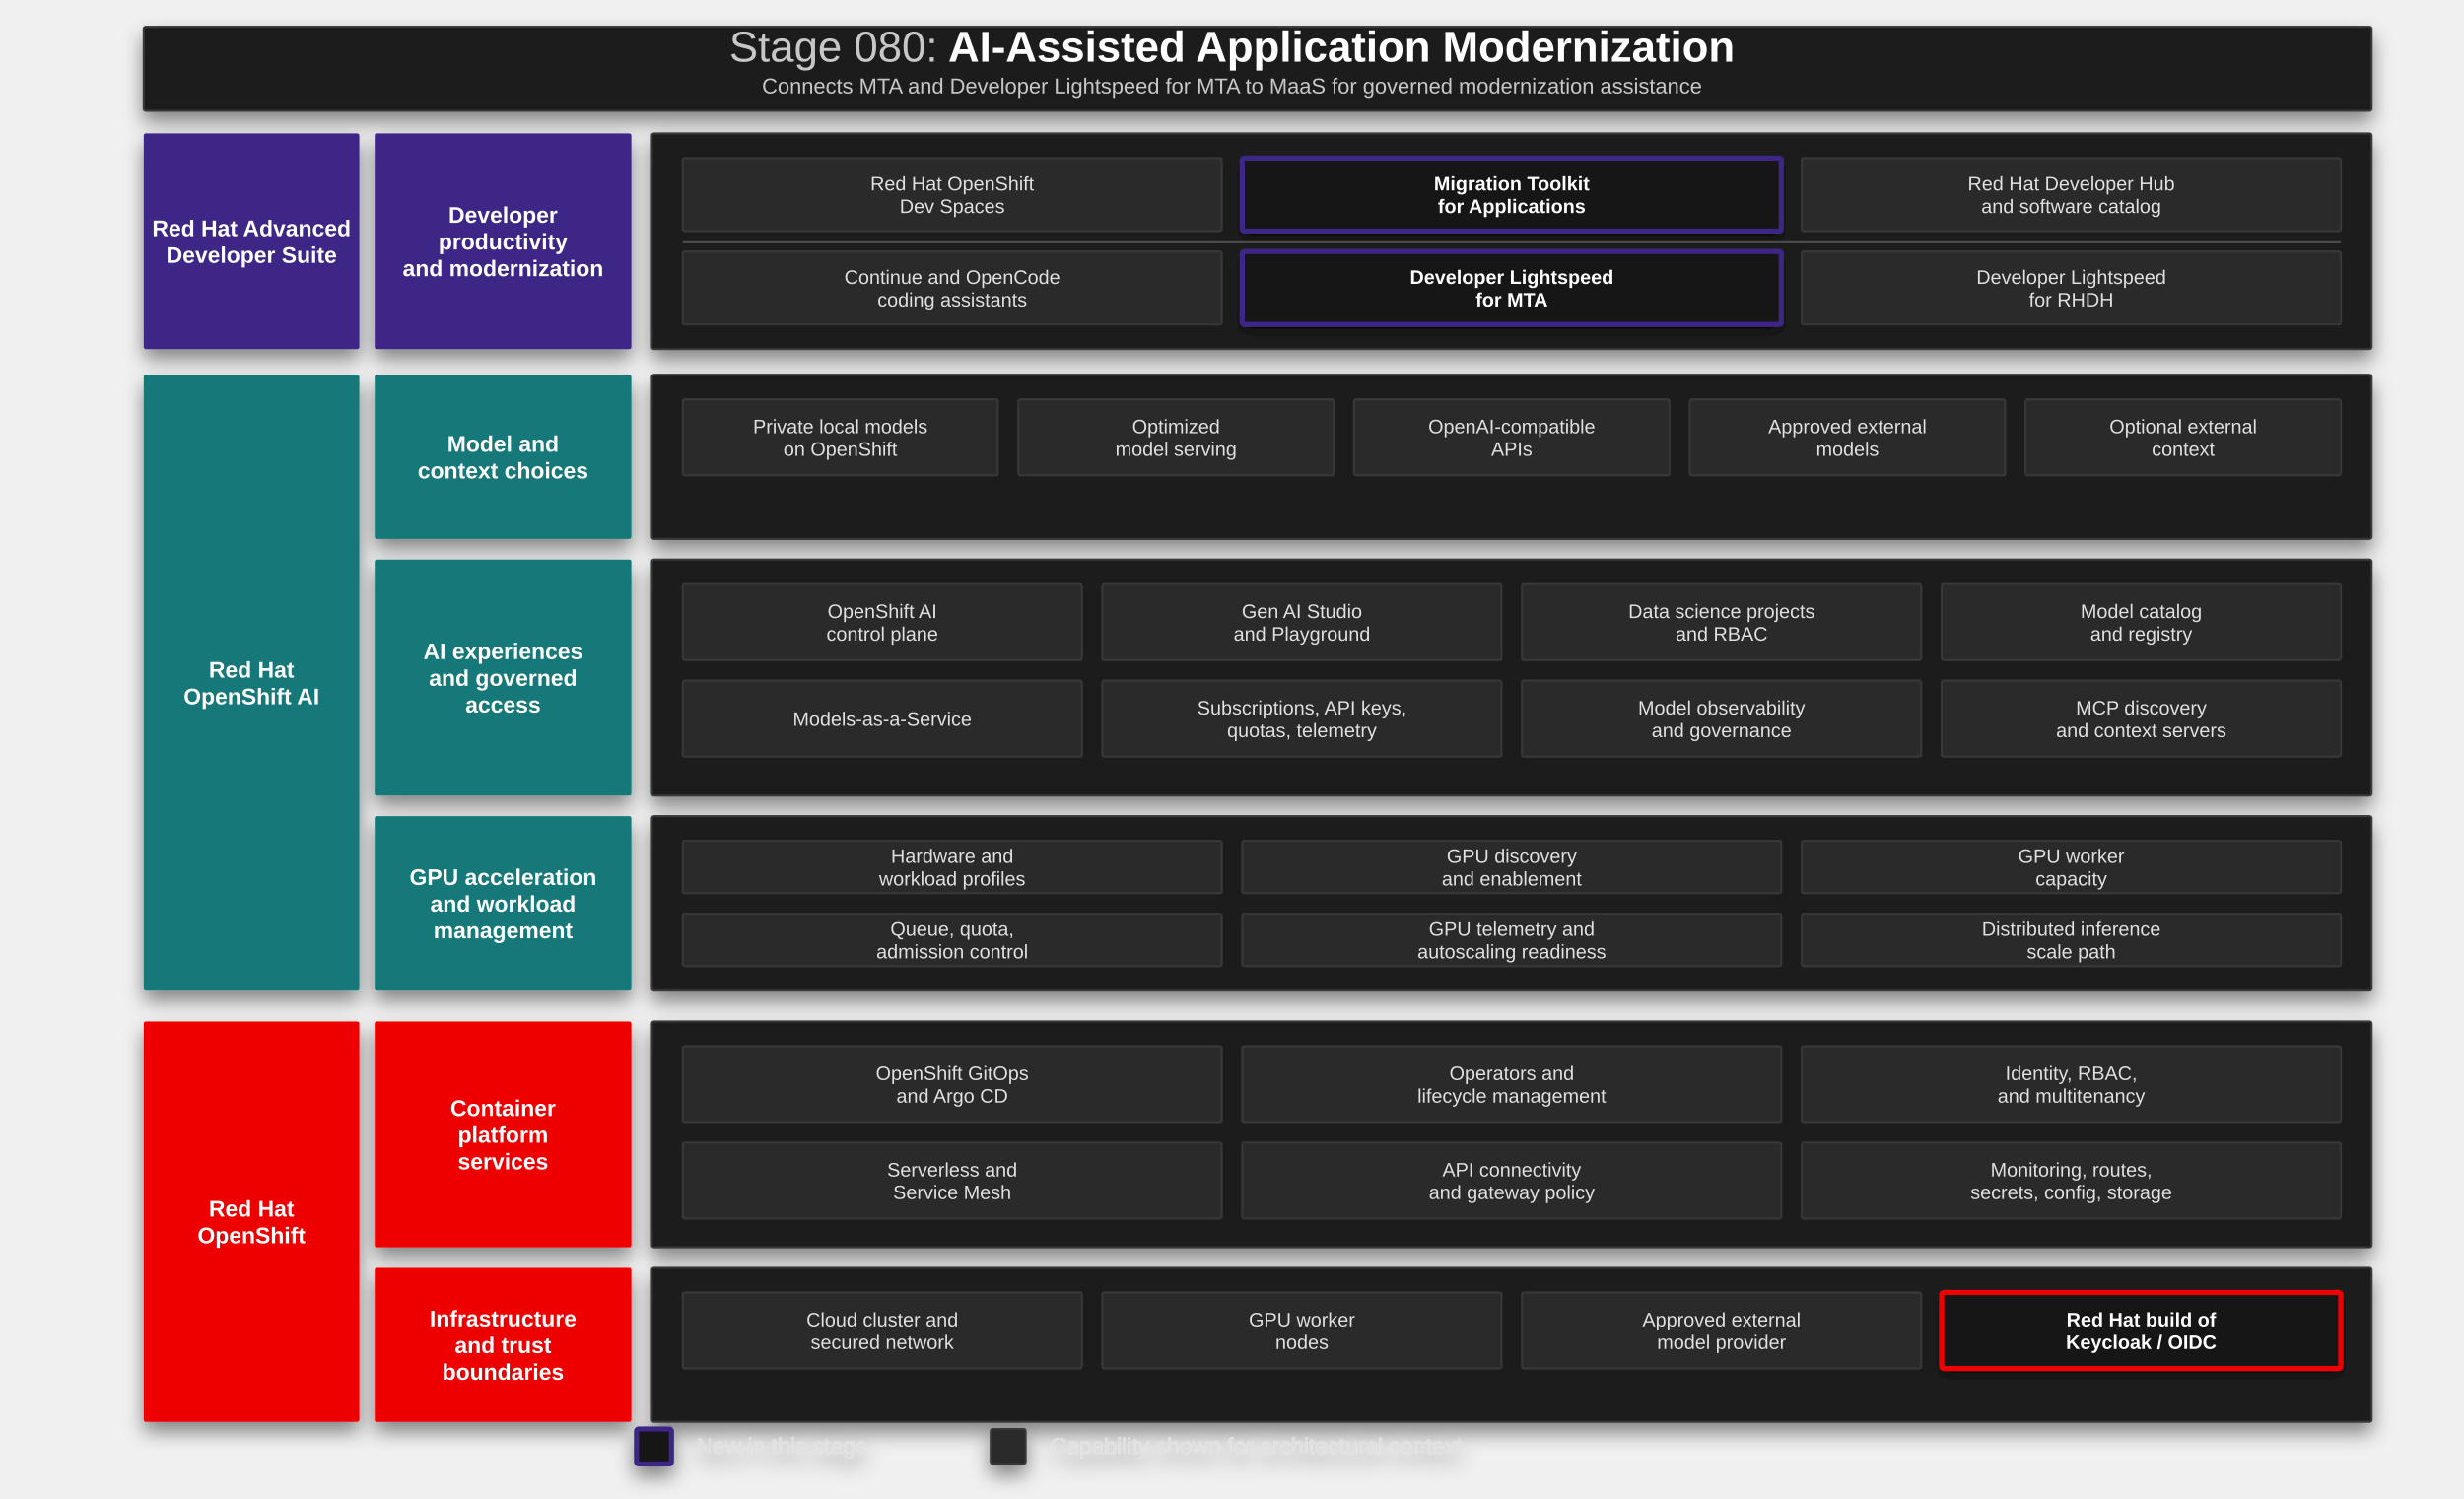
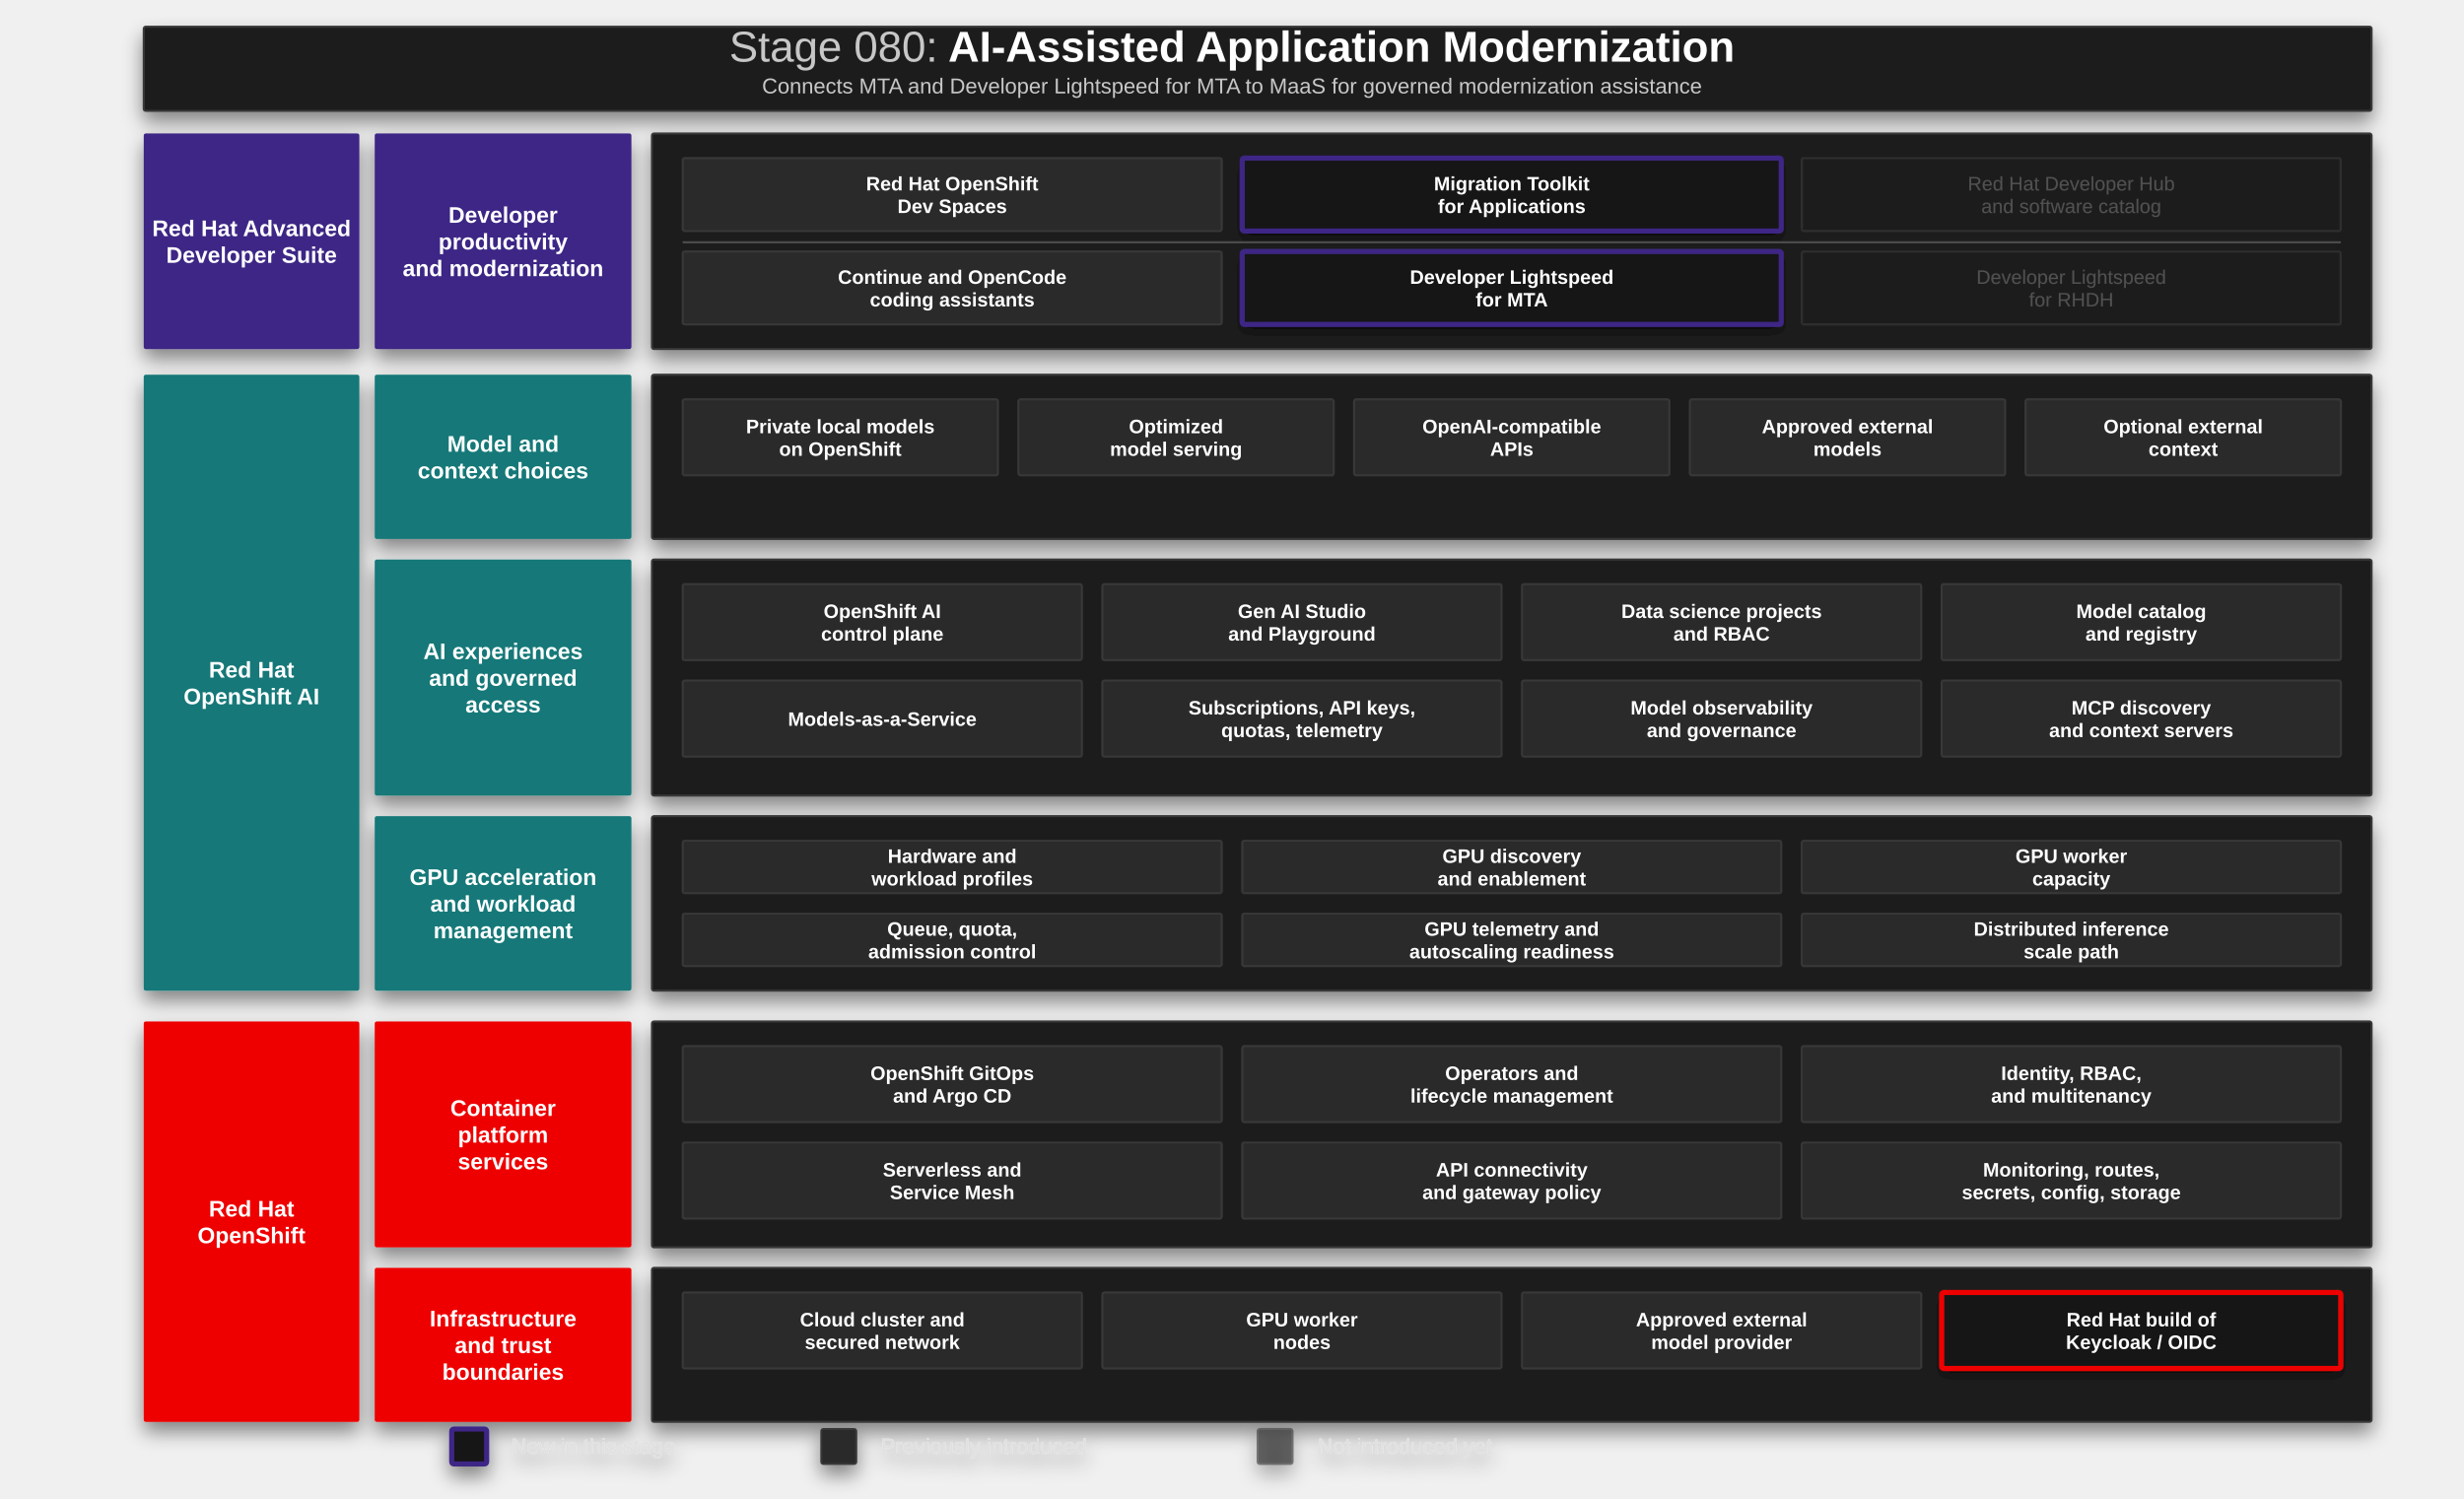
<svg xmlns="http://www.w3.org/2000/svg" width="2400" height="1460" viewBox="0 0 2400 1460" role="img" aria-labelledby="title desc">
  <style>.display{font-family:'Red Hat Display','Arial',sans-serif}.body{font-family:'Red Hat Text','Arial',sans-serif}</style>
  <defs>
    <filter id="lift" x="-20%" y="-20%" width="140%" height="140%">
      <feDropShadow dx="0" dy="6" stdDeviation="5" flood-color="#000" flood-opacity="0.55" />
    </filter>
    <filter id="panelShadow" x="-8%" y="-8%" width="116%" height="116%">
      <feDropShadow dx="0" dy="10" stdDeviation="9" flood-color="#000" flood-opacity="0.45" />
    </filter>
  </defs>
  <g filter="url(#panelShadow)">
    <rect x="140" y="26" width="2170" height="82" rx="2" fill="#1f1f1f" stroke="#383838" stroke-width="2" />
    <text x="1200" y="60" class="display" font-size="42" fill="#ffffff" font-weight="700" text-anchor="middle">
      <tspan fill="#c7c7c7" font-weight="500">Stage 080:</tspan> AI-Assisted Application Modernization</text>
    <text x="1200" y="91" class="body" font-size="21" fill="#c7c7c7" text-anchor="middle">Connects MTA and Developer Lightspeed for MTA to MaaS for governed modernization assistance</text>
    <rect x="140" y="130" width="210" height="210" rx="2" fill="#3d2785" stroke="#3d2785" stroke-width="0" />
    <text x="245" y="230" class="body" font-size="22" fill="#ffffff" font-weight="700" text-anchor="middle">Red Hat Advanced</text>
    <text x="245" y="256" class="body" font-size="22" fill="#ffffff" font-weight="700" text-anchor="middle">Developer Suite</text>
    <rect x="140" y="365" width="210" height="600" rx="2" fill="#147878" stroke="#147878" stroke-width="0" />
    <text x="245" y="660" class="body" font-size="22" fill="#ffffff" font-weight="700" text-anchor="middle">Red Hat</text>
    <text x="245" y="686" class="body" font-size="22" fill="#ffffff" font-weight="700" text-anchor="middle">OpenShift AI</text>
    <rect x="140" y="995" width="210" height="390" rx="2" fill="#ee0000" stroke="#ee0000" stroke-width="0" />
    <text x="245" y="1185" class="body" font-size="22" fill="#ffffff" font-weight="700" text-anchor="middle">Red Hat</text>
    <text x="245" y="1211" class="body" font-size="22" fill="#ffffff" font-weight="700" text-anchor="middle">OpenShift</text>
    <rect x="365" y="130" width="250" height="210" rx="2" fill="#3d2785" stroke="#3d2785" stroke-width="0" />
    <text x="490" y="217" class="body" font-size="22" fill="#ffffff" font-weight="700" text-anchor="middle">Developer</text>
    <text x="490" y="243" class="body" font-size="22" fill="#ffffff" font-weight="700" text-anchor="middle">productivity</text>
    <text x="490" y="269" class="body" font-size="22" fill="#ffffff" font-weight="700" text-anchor="middle">and modernization</text>
    <rect x="635" y="130" width="1675" height="210" rx="2" fill="#1f1f1f" stroke="#383838" stroke-width="2" />
    <g>
      <rect x="665" y="154" width="525" height="71" rx="2" fill="#292929" stroke="#383838" stroke-width="2" />
-       <text x="927.5" y="185.5" class="body" font-size="19" fill="#e0e0e0" font-weight="450" text-anchor="middle">Red Hat OpenShift</text>
-       <text x="927.5" y="207.5" class="body" font-size="19" fill="#e0e0e0" font-weight="450" text-anchor="middle">Dev Spaces</text>
+       <text x="927.5" y="185.5" class="body" font-size="19" fill="#ffffff" font-weight="550" text-anchor="middle">Red Hat OpenShift</text>
+       <text x="927.5" y="207.5" class="body" font-size="19" fill="#ffffff" font-weight="550" text-anchor="middle">Dev Spaces</text>
    </g>
    <g filter="url(#lift)">
      <rect x="1210" y="154" width="525" height="71" rx="2" fill="#151515" stroke="#3d2785" stroke-width="5" />
      <text x="1472.5" y="185.5" class="body" font-size="19" fill="#ffffff" font-weight="700" text-anchor="middle">Migration Toolkit</text>
      <text x="1472.5" y="207.5" class="body" font-size="19" fill="#ffffff" font-weight="700" text-anchor="middle">for Applications</text>
    </g>
-     <g>
-       <rect x="1755" y="154" width="525" height="71" rx="2" fill="#292929" stroke="#383838" stroke-width="2" />
-       <text x="2017.5" y="185.5" class="body" font-size="19" fill="#e0e0e0" font-weight="450" text-anchor="middle">Red Hat Developer Hub</text>
-       <text x="2017.5" y="207.5" class="body" font-size="19" fill="#e0e0e0" font-weight="450" text-anchor="middle">and software catalog</text>
+     <g opacity="0.62">
+       <rect x="1755" y="154" width="525" height="71" rx="2" fill="#1f1f1f" stroke="#383838" stroke-width="2" />
+       <text x="2017.5" y="185.5" class="body" font-size="19" fill="#707070" font-weight="450" text-anchor="middle">Red Hat Developer Hub</text>
+       <text x="2017.5" y="207.5" class="body" font-size="19" fill="#707070" font-weight="450" text-anchor="middle">and software catalog</text>
    </g>
    <g>
      <rect x="665" y="245" width="525" height="71" rx="2" fill="#292929" stroke="#383838" stroke-width="2" />
-       <text x="927.5" y="276.5" class="body" font-size="19" fill="#e0e0e0" font-weight="450" text-anchor="middle">Continue and OpenCode</text>
-       <text x="927.5" y="298.5" class="body" font-size="19" fill="#e0e0e0" font-weight="450" text-anchor="middle">coding assistants</text>
+       <text x="927.5" y="276.5" class="body" font-size="19" fill="#ffffff" font-weight="550" text-anchor="middle">Continue and OpenCode</text>
+       <text x="927.5" y="298.5" class="body" font-size="19" fill="#ffffff" font-weight="550" text-anchor="middle">coding assistants</text>
    </g>
    <g filter="url(#lift)">
      <rect x="1210" y="245" width="525" height="71" rx="2" fill="#151515" stroke="#3d2785" stroke-width="5" />
      <text x="1472.5" y="276.5" class="body" font-size="19" fill="#ffffff" font-weight="700" text-anchor="middle">Developer Lightspeed</text>
      <text x="1472.5" y="298.5" class="body" font-size="19" fill="#ffffff" font-weight="700" text-anchor="middle">for MTA</text>
    </g>
-     <g>
-       <rect x="1755" y="245" width="525" height="71" rx="2" fill="#292929" stroke="#383838" stroke-width="2" />
-       <text x="2017.5" y="276.5" class="body" font-size="19" fill="#e0e0e0" font-weight="450" text-anchor="middle">Developer Lightspeed</text>
-       <text x="2017.5" y="298.5" class="body" font-size="19" fill="#e0e0e0" font-weight="450" text-anchor="middle">for RHDH</text>
+     <g opacity="0.62">
+       <rect x="1755" y="245" width="525" height="71" rx="2" fill="#1f1f1f" stroke="#383838" stroke-width="2" />
+       <text x="2017.5" y="276.5" class="body" font-size="19" fill="#707070" font-weight="450" text-anchor="middle">Developer Lightspeed</text>
+       <text x="2017.5" y="298.5" class="body" font-size="19" fill="#707070" font-weight="450" text-anchor="middle">for RHDH</text>
    </g>
    <line x1="665" y1="236" x2="2280" y2="236" stroke="#4d4d4d" stroke-width="2" />
    <rect x="365" y="365" width="250" height="160" rx="2" fill="#147878" stroke="#147878" stroke-width="0" />
    <text x="490" y="440" class="body" font-size="22" fill="#ffffff" font-weight="700" text-anchor="middle">Model and</text>
    <text x="490" y="466" class="body" font-size="22" fill="#ffffff" font-weight="700" text-anchor="middle">context choices</text>
    <rect x="635" y="365" width="1675" height="160" rx="2" fill="#1f1f1f" stroke="#383838" stroke-width="2" />
    <g>
      <rect x="665" y="389" width="307" height="74" rx="2" fill="#292929" stroke="#383838" stroke-width="2" />
-       <text x="818.5" y="422" class="body" font-size="19" fill="#e0e0e0" font-weight="450" text-anchor="middle">Private local models</text>
-       <text x="818.5" y="444" class="body" font-size="19" fill="#e0e0e0" font-weight="450" text-anchor="middle">on OpenShift</text>
+       <text x="818.5" y="422" class="body" font-size="19" fill="#ffffff" font-weight="550" text-anchor="middle">Private local models</text>
+       <text x="818.5" y="444" class="body" font-size="19" fill="#ffffff" font-weight="550" text-anchor="middle">on OpenShift</text>
    </g>
    <g>
      <rect x="992" y="389" width="307" height="74" rx="2" fill="#292929" stroke="#383838" stroke-width="2" />
-       <text x="1145.5" y="422" class="body" font-size="19" fill="#e0e0e0" font-weight="450" text-anchor="middle">Optimized</text>
-       <text x="1145.5" y="444" class="body" font-size="19" fill="#e0e0e0" font-weight="450" text-anchor="middle">model serving</text>
+       <text x="1145.5" y="422" class="body" font-size="19" fill="#ffffff" font-weight="550" text-anchor="middle">Optimized</text>
+       <text x="1145.5" y="444" class="body" font-size="19" fill="#ffffff" font-weight="550" text-anchor="middle">model serving</text>
    </g>
    <g>
      <rect x="1319" y="389" width="307" height="74" rx="2" fill="#292929" stroke="#383838" stroke-width="2" />
-       <text x="1472.5" y="422" class="body" font-size="19" fill="#e0e0e0" font-weight="450" text-anchor="middle">OpenAI-compatible</text>
-       <text x="1472.5" y="444" class="body" font-size="19" fill="#e0e0e0" font-weight="450" text-anchor="middle">APIs</text>
+       <text x="1472.5" y="422" class="body" font-size="19" fill="#ffffff" font-weight="550" text-anchor="middle">OpenAI-compatible</text>
+       <text x="1472.5" y="444" class="body" font-size="19" fill="#ffffff" font-weight="550" text-anchor="middle">APIs</text>
    </g>
    <g>
      <rect x="1646" y="389" width="307" height="74" rx="2" fill="#292929" stroke="#383838" stroke-width="2" />
-       <text x="1799.5" y="422" class="body" font-size="19" fill="#e0e0e0" font-weight="450" text-anchor="middle">Approved external</text>
-       <text x="1799.5" y="444" class="body" font-size="19" fill="#e0e0e0" font-weight="450" text-anchor="middle">models</text>
+       <text x="1799.5" y="422" class="body" font-size="19" fill="#ffffff" font-weight="550" text-anchor="middle">Approved external</text>
+       <text x="1799.5" y="444" class="body" font-size="19" fill="#ffffff" font-weight="550" text-anchor="middle">models</text>
    </g>
    <g>
      <rect x="1973" y="389" width="307" height="74" rx="2" fill="#292929" stroke="#383838" stroke-width="2" />
-       <text x="2126.5" y="422" class="body" font-size="19" fill="#e0e0e0" font-weight="450" text-anchor="middle">Optional external</text>
-       <text x="2126.5" y="444" class="body" font-size="19" fill="#e0e0e0" font-weight="450" text-anchor="middle">context</text>
+       <text x="2126.5" y="422" class="body" font-size="19" fill="#ffffff" font-weight="550" text-anchor="middle">Optional external</text>
+       <text x="2126.5" y="444" class="body" font-size="19" fill="#ffffff" font-weight="550" text-anchor="middle">context</text>
    </g>
    <rect x="365" y="545" width="250" height="230" rx="2" fill="#147878" stroke="#147878" stroke-width="0" />
    <text x="490" y="642" class="body" font-size="22" fill="#ffffff" font-weight="700" text-anchor="middle">AI experiences</text>
    <text x="490" y="668" class="body" font-size="22" fill="#ffffff" font-weight="700" text-anchor="middle">and governed</text>
    <text x="490" y="694" class="body" font-size="22" fill="#ffffff" font-weight="700" text-anchor="middle">access</text>
    <rect x="635" y="545" width="1675" height="230" rx="2" fill="#1f1f1f" stroke="#383838" stroke-width="2" />
    <g>
      <rect x="665" y="569" width="388.75" height="74" rx="2" fill="#292929" stroke="#383838" stroke-width="2" />
-       <text x="859.375" y="602" class="body" font-size="19" fill="#e0e0e0" font-weight="450" text-anchor="middle">OpenShift AI</text>
-       <text x="859.375" y="624" class="body" font-size="19" fill="#e0e0e0" font-weight="450" text-anchor="middle">control plane</text>
+       <text x="859.375" y="602" class="body" font-size="19" fill="#ffffff" font-weight="550" text-anchor="middle">OpenShift AI</text>
+       <text x="859.375" y="624" class="body" font-size="19" fill="#ffffff" font-weight="550" text-anchor="middle">control plane</text>
    </g>
    <g>
      <rect x="1073.75" y="569" width="388.75" height="74" rx="2" fill="#292929" stroke="#383838" stroke-width="2" />
-       <text x="1268.125" y="602" class="body" font-size="19" fill="#e0e0e0" font-weight="450" text-anchor="middle">Gen AI Studio</text>
-       <text x="1268.125" y="624" class="body" font-size="19" fill="#e0e0e0" font-weight="450" text-anchor="middle">and Playground</text>
+       <text x="1268.125" y="602" class="body" font-size="19" fill="#ffffff" font-weight="550" text-anchor="middle">Gen AI Studio</text>
+       <text x="1268.125" y="624" class="body" font-size="19" fill="#ffffff" font-weight="550" text-anchor="middle">and Playground</text>
    </g>
    <g>
      <rect x="1482.5" y="569" width="388.75" height="74" rx="2" fill="#292929" stroke="#383838" stroke-width="2" />
-       <text x="1676.875" y="602" class="body" font-size="19" fill="#e0e0e0" font-weight="450" text-anchor="middle">Data science projects</text>
-       <text x="1676.875" y="624" class="body" font-size="19" fill="#e0e0e0" font-weight="450" text-anchor="middle">and RBAC</text>
+       <text x="1676.875" y="602" class="body" font-size="19" fill="#ffffff" font-weight="550" text-anchor="middle">Data science projects</text>
+       <text x="1676.875" y="624" class="body" font-size="19" fill="#ffffff" font-weight="550" text-anchor="middle">and RBAC</text>
    </g>
    <g>
      <rect x="1891.25" y="569" width="388.75" height="74" rx="2" fill="#292929" stroke="#383838" stroke-width="2" />
-       <text x="2085.625" y="602" class="body" font-size="19" fill="#e0e0e0" font-weight="450" text-anchor="middle">Model catalog</text>
-       <text x="2085.625" y="624" class="body" font-size="19" fill="#e0e0e0" font-weight="450" text-anchor="middle">and registry</text>
+       <text x="2085.625" y="602" class="body" font-size="19" fill="#ffffff" font-weight="550" text-anchor="middle">Model catalog</text>
+       <text x="2085.625" y="624" class="body" font-size="19" fill="#ffffff" font-weight="550" text-anchor="middle">and registry</text>
    </g>
    <g>
      <rect x="665" y="663" width="388.75" height="74" rx="2" fill="#292929" stroke="#383838" stroke-width="2" />
-       <text x="859.375" y="707" class="body" font-size="19" fill="#e0e0e0" font-weight="450" text-anchor="middle">Models-as-a-Service</text>
+       <text x="859.375" y="707" class="body" font-size="19" fill="#ffffff" font-weight="550" text-anchor="middle">Models-as-a-Service</text>
    </g>
    <g>
      <rect x="1073.75" y="663" width="388.75" height="74" rx="2" fill="#292929" stroke="#383838" stroke-width="2" />
-       <text x="1268.125" y="696" class="body" font-size="19" fill="#e0e0e0" font-weight="450" text-anchor="middle">Subscriptions, API keys,</text>
-       <text x="1268.125" y="718" class="body" font-size="19" fill="#e0e0e0" font-weight="450" text-anchor="middle">quotas, telemetry</text>
+       <text x="1268.125" y="696" class="body" font-size="19" fill="#ffffff" font-weight="550" text-anchor="middle">Subscriptions, API keys,</text>
+       <text x="1268.125" y="718" class="body" font-size="19" fill="#ffffff" font-weight="550" text-anchor="middle">quotas, telemetry</text>
    </g>
    <g>
      <rect x="1482.5" y="663" width="388.75" height="74" rx="2" fill="#292929" stroke="#383838" stroke-width="2" />
-       <text x="1676.875" y="696" class="body" font-size="19" fill="#e0e0e0" font-weight="450" text-anchor="middle">Model observability</text>
-       <text x="1676.875" y="718" class="body" font-size="19" fill="#e0e0e0" font-weight="450" text-anchor="middle">and governance</text>
+       <text x="1676.875" y="696" class="body" font-size="19" fill="#ffffff" font-weight="550" text-anchor="middle">Model observability</text>
+       <text x="1676.875" y="718" class="body" font-size="19" fill="#ffffff" font-weight="550" text-anchor="middle">and governance</text>
    </g>
    <g>
      <rect x="1891.25" y="663" width="388.75" height="74" rx="2" fill="#292929" stroke="#383838" stroke-width="2" />
-       <text x="2085.625" y="696" class="body" font-size="19" fill="#e0e0e0" font-weight="450" text-anchor="middle">MCP discovery</text>
-       <text x="2085.625" y="718" class="body" font-size="19" fill="#e0e0e0" font-weight="450" text-anchor="middle">and context servers</text>
+       <text x="2085.625" y="696" class="body" font-size="19" fill="#ffffff" font-weight="550" text-anchor="middle">MCP discovery</text>
+       <text x="2085.625" y="718" class="body" font-size="19" fill="#ffffff" font-weight="550" text-anchor="middle">and context servers</text>
    </g>
    <rect x="365" y="795" width="250" height="170" rx="2" fill="#147878" stroke="#147878" stroke-width="0" />
    <text x="490" y="862" class="body" font-size="22" fill="#ffffff" font-weight="700" text-anchor="middle">GPU acceleration</text>
    <text x="490" y="888" class="body" font-size="22" fill="#ffffff" font-weight="700" text-anchor="middle">and workload</text>
    <text x="490" y="914" class="body" font-size="22" fill="#ffffff" font-weight="700" text-anchor="middle">management</text>
    <rect x="635" y="795" width="1675" height="170" rx="2" fill="#1f1f1f" stroke="#383838" stroke-width="2" />
    <g>
      <rect x="665" y="819" width="525" height="51" rx="2" fill="#292929" stroke="#383838" stroke-width="2" />
-       <text x="927.5" y="840.5" class="body" font-size="19" fill="#e0e0e0" font-weight="450" text-anchor="middle">Hardware and</text>
-       <text x="927.5" y="862.5" class="body" font-size="19" fill="#e0e0e0" font-weight="450" text-anchor="middle">workload profiles</text>
+       <text x="927.5" y="840.5" class="body" font-size="19" fill="#ffffff" font-weight="550" text-anchor="middle">Hardware and</text>
+       <text x="927.5" y="862.5" class="body" font-size="19" fill="#ffffff" font-weight="550" text-anchor="middle">workload profiles</text>
    </g>
    <g>
      <rect x="1210" y="819" width="525" height="51" rx="2" fill="#292929" stroke="#383838" stroke-width="2" />
-       <text x="1472.5" y="840.5" class="body" font-size="19" fill="#e0e0e0" font-weight="450" text-anchor="middle">GPU discovery</text>
-       <text x="1472.5" y="862.5" class="body" font-size="19" fill="#e0e0e0" font-weight="450" text-anchor="middle">and enablement</text>
+       <text x="1472.5" y="840.5" class="body" font-size="19" fill="#ffffff" font-weight="550" text-anchor="middle">GPU discovery</text>
+       <text x="1472.5" y="862.5" class="body" font-size="19" fill="#ffffff" font-weight="550" text-anchor="middle">and enablement</text>
    </g>
    <g>
      <rect x="1755" y="819" width="525" height="51" rx="2" fill="#292929" stroke="#383838" stroke-width="2" />
-       <text x="2017.5" y="840.5" class="body" font-size="19" fill="#e0e0e0" font-weight="450" text-anchor="middle">GPU worker</text>
-       <text x="2017.5" y="862.5" class="body" font-size="19" fill="#e0e0e0" font-weight="450" text-anchor="middle">capacity</text>
+       <text x="2017.5" y="840.5" class="body" font-size="19" fill="#ffffff" font-weight="550" text-anchor="middle">GPU worker</text>
+       <text x="2017.5" y="862.5" class="body" font-size="19" fill="#ffffff" font-weight="550" text-anchor="middle">capacity</text>
    </g>
    <g>
      <rect x="665" y="890" width="525" height="51" rx="2" fill="#292929" stroke="#383838" stroke-width="2" />
-       <text x="927.5" y="911.5" class="body" font-size="19" fill="#e0e0e0" font-weight="450" text-anchor="middle">Queue, quota,</text>
-       <text x="927.5" y="933.5" class="body" font-size="19" fill="#e0e0e0" font-weight="450" text-anchor="middle">admission control</text>
+       <text x="927.5" y="911.5" class="body" font-size="19" fill="#ffffff" font-weight="550" text-anchor="middle">Queue, quota,</text>
+       <text x="927.5" y="933.5" class="body" font-size="19" fill="#ffffff" font-weight="550" text-anchor="middle">admission control</text>
    </g>
    <g>
      <rect x="1210" y="890" width="525" height="51" rx="2" fill="#292929" stroke="#383838" stroke-width="2" />
-       <text x="1472.5" y="911.5" class="body" font-size="19" fill="#e0e0e0" font-weight="450" text-anchor="middle">GPU telemetry and</text>
-       <text x="1472.5" y="933.5" class="body" font-size="19" fill="#e0e0e0" font-weight="450" text-anchor="middle">autoscaling readiness</text>
+       <text x="1472.5" y="911.5" class="body" font-size="19" fill="#ffffff" font-weight="550" text-anchor="middle">GPU telemetry and</text>
+       <text x="1472.5" y="933.5" class="body" font-size="19" fill="#ffffff" font-weight="550" text-anchor="middle">autoscaling readiness</text>
    </g>
    <g>
      <rect x="1755" y="890" width="525" height="51" rx="2" fill="#292929" stroke="#383838" stroke-width="2" />
-       <text x="2017.5" y="911.5" class="body" font-size="19" fill="#e0e0e0" font-weight="450" text-anchor="middle">Distributed inference</text>
-       <text x="2017.5" y="933.5" class="body" font-size="19" fill="#e0e0e0" font-weight="450" text-anchor="middle">scale path</text>
+       <text x="2017.5" y="911.5" class="body" font-size="19" fill="#ffffff" font-weight="550" text-anchor="middle">Distributed inference</text>
+       <text x="2017.5" y="933.5" class="body" font-size="19" fill="#ffffff" font-weight="550" text-anchor="middle">scale path</text>
    </g>
    <rect x="365" y="995" width="250" height="220" rx="2" fill="#ee0000" stroke="#ee0000" stroke-width="0" />
    <text x="490" y="1087" class="body" font-size="22" fill="#ffffff" font-weight="700" text-anchor="middle">Container</text>
    <text x="490" y="1113" class="body" font-size="22" fill="#ffffff" font-weight="700" text-anchor="middle">platform</text>
    <text x="490" y="1139" class="body" font-size="22" fill="#ffffff" font-weight="700" text-anchor="middle">services</text>
    <rect x="635" y="995" width="1675" height="220" rx="2" fill="#1f1f1f" stroke="#383838" stroke-width="2" />
    <g>
      <rect x="665" y="1019" width="525" height="74" rx="2" fill="#292929" stroke="#383838" stroke-width="2" />
-       <text x="927.5" y="1052" class="body" font-size="19" fill="#e0e0e0" font-weight="450" text-anchor="middle">OpenShift GitOps</text>
-       <text x="927.5" y="1074" class="body" font-size="19" fill="#e0e0e0" font-weight="450" text-anchor="middle">and Argo CD</text>
+       <text x="927.5" y="1052" class="body" font-size="19" fill="#ffffff" font-weight="550" text-anchor="middle">OpenShift GitOps</text>
+       <text x="927.5" y="1074" class="body" font-size="19" fill="#ffffff" font-weight="550" text-anchor="middle">and Argo CD</text>
    </g>
    <g>
      <rect x="1210" y="1019" width="525" height="74" rx="2" fill="#292929" stroke="#383838" stroke-width="2" />
-       <text x="1472.5" y="1052" class="body" font-size="19" fill="#e0e0e0" font-weight="450" text-anchor="middle">Operators and</text>
-       <text x="1472.5" y="1074" class="body" font-size="19" fill="#e0e0e0" font-weight="450" text-anchor="middle">lifecycle management</text>
+       <text x="1472.5" y="1052" class="body" font-size="19" fill="#ffffff" font-weight="550" text-anchor="middle">Operators and</text>
+       <text x="1472.5" y="1074" class="body" font-size="19" fill="#ffffff" font-weight="550" text-anchor="middle">lifecycle management</text>
    </g>
    <g>
      <rect x="1755" y="1019" width="525" height="74" rx="2" fill="#292929" stroke="#383838" stroke-width="2" />
-       <text x="2017.5" y="1052" class="body" font-size="19" fill="#e0e0e0" font-weight="450" text-anchor="middle">Identity, RBAC,</text>
-       <text x="2017.5" y="1074" class="body" font-size="19" fill="#e0e0e0" font-weight="450" text-anchor="middle">and multitenancy</text>
+       <text x="2017.5" y="1052" class="body" font-size="19" fill="#ffffff" font-weight="550" text-anchor="middle">Identity, RBAC,</text>
+       <text x="2017.5" y="1074" class="body" font-size="19" fill="#ffffff" font-weight="550" text-anchor="middle">and multitenancy</text>
    </g>
    <g>
      <rect x="665" y="1113" width="525" height="74" rx="2" fill="#292929" stroke="#383838" stroke-width="2" />
-       <text x="927.5" y="1146" class="body" font-size="19" fill="#e0e0e0" font-weight="450" text-anchor="middle">Serverless and</text>
-       <text x="927.5" y="1168" class="body" font-size="19" fill="#e0e0e0" font-weight="450" text-anchor="middle">Service Mesh</text>
+       <text x="927.5" y="1146" class="body" font-size="19" fill="#ffffff" font-weight="550" text-anchor="middle">Serverless and</text>
+       <text x="927.5" y="1168" class="body" font-size="19" fill="#ffffff" font-weight="550" text-anchor="middle">Service Mesh</text>
    </g>
    <g>
      <rect x="1210" y="1113" width="525" height="74" rx="2" fill="#292929" stroke="#383838" stroke-width="2" />
-       <text x="1472.5" y="1146" class="body" font-size="19" fill="#e0e0e0" font-weight="450" text-anchor="middle">API connectivity</text>
-       <text x="1472.5" y="1168" class="body" font-size="19" fill="#e0e0e0" font-weight="450" text-anchor="middle">and gateway policy</text>
+       <text x="1472.5" y="1146" class="body" font-size="19" fill="#ffffff" font-weight="550" text-anchor="middle">API connectivity</text>
+       <text x="1472.5" y="1168" class="body" font-size="19" fill="#ffffff" font-weight="550" text-anchor="middle">and gateway policy</text>
    </g>
    <g>
      <rect x="1755" y="1113" width="525" height="74" rx="2" fill="#292929" stroke="#383838" stroke-width="2" />
-       <text x="2017.5" y="1146" class="body" font-size="19" fill="#e0e0e0" font-weight="450" text-anchor="middle">Monitoring, routes,</text>
-       <text x="2017.5" y="1168" class="body" font-size="19" fill="#e0e0e0" font-weight="450" text-anchor="middle">secrets, config, storage</text>
+       <text x="2017.5" y="1146" class="body" font-size="19" fill="#ffffff" font-weight="550" text-anchor="middle">Monitoring, routes,</text>
+       <text x="2017.5" y="1168" class="body" font-size="19" fill="#ffffff" font-weight="550" text-anchor="middle">secrets, config, storage</text>
    </g>
    <rect x="365" y="1235" width="250" height="150" rx="2" fill="#ee0000" stroke="#ee0000" stroke-width="0" />
    <text x="490" y="1292" class="body" font-size="22" fill="#ffffff" font-weight="700" text-anchor="middle">Infrastructure</text>
    <text x="490" y="1318" class="body" font-size="22" fill="#ffffff" font-weight="700" text-anchor="middle">and trust</text>
    <text x="490" y="1344" class="body" font-size="22" fill="#ffffff" font-weight="700" text-anchor="middle">boundaries</text>
    <rect x="635" y="1235" width="1675" height="150" rx="2" fill="#1f1f1f" stroke="#383838" stroke-width="2" />
    <g>
      <rect x="665" y="1259" width="388.75" height="74" rx="2" fill="#292929" stroke="#383838" stroke-width="2" />
-       <text x="859.375" y="1292" class="body" font-size="19" fill="#e0e0e0" font-weight="450" text-anchor="middle">Cloud cluster and</text>
-       <text x="859.375" y="1314" class="body" font-size="19" fill="#e0e0e0" font-weight="450" text-anchor="middle">secured network</text>
+       <text x="859.375" y="1292" class="body" font-size="19" fill="#ffffff" font-weight="550" text-anchor="middle">Cloud cluster and</text>
+       <text x="859.375" y="1314" class="body" font-size="19" fill="#ffffff" font-weight="550" text-anchor="middle">secured network</text>
    </g>
    <g>
      <rect x="1073.75" y="1259" width="388.75" height="74" rx="2" fill="#292929" stroke="#383838" stroke-width="2" />
-       <text x="1268.125" y="1292" class="body" font-size="19" fill="#e0e0e0" font-weight="450" text-anchor="middle">GPU worker</text>
-       <text x="1268.125" y="1314" class="body" font-size="19" fill="#e0e0e0" font-weight="450" text-anchor="middle">nodes</text>
+       <text x="1268.125" y="1292" class="body" font-size="19" fill="#ffffff" font-weight="550" text-anchor="middle">GPU worker</text>
+       <text x="1268.125" y="1314" class="body" font-size="19" fill="#ffffff" font-weight="550" text-anchor="middle">nodes</text>
    </g>
    <g>
      <rect x="1482.5" y="1259" width="388.75" height="74" rx="2" fill="#292929" stroke="#383838" stroke-width="2" />
-       <text x="1676.875" y="1292" class="body" font-size="19" fill="#e0e0e0" font-weight="450" text-anchor="middle">Approved external</text>
-       <text x="1676.875" y="1314" class="body" font-size="19" fill="#e0e0e0" font-weight="450" text-anchor="middle">model provider</text>
+       <text x="1676.875" y="1292" class="body" font-size="19" fill="#ffffff" font-weight="550" text-anchor="middle">Approved external</text>
+       <text x="1676.875" y="1314" class="body" font-size="19" fill="#ffffff" font-weight="550" text-anchor="middle">model provider</text>
    </g>
    <g filter="url(#lift)">
      <rect x="1891.25" y="1259" width="388.75" height="74" rx="2" fill="#151515" stroke="#ee0000" stroke-width="5" />
      <text x="2085.625" y="1292" class="body" font-size="19" fill="#ffffff" font-weight="700" text-anchor="middle">Red Hat build of</text>
      <text x="2085.625" y="1314" class="body" font-size="19" fill="#ffffff" font-weight="700" text-anchor="middle">Keycloak / OIDC</text>
    </g>
-     <rect x="620" y="1392" width="34" height="34" rx="2" fill="#151515" stroke="#3d2785" stroke-width="5" />
-     <text x="678" y="1416" class="body" font-size="22" fill="#e0e0e0">New in this stage</text>
-     <rect x="965" y="1392" width="34" height="34" rx="2" fill="#292929" stroke="#383838" stroke-width="2" />
-     <text x="1023" y="1416" class="body" font-size="22" fill="#e0e0e0">Capability shown for architectural context</text>
+     <rect x="440" y="1392" width="34" height="34" rx="2" fill="#151515" stroke="#3d2785" stroke-width="5" />
+     <text x="498" y="1416" class="body" font-size="21" fill="#e0e0e0">New in this stage</text>
+     <rect x="800" y="1392" width="34" height="34" rx="2" fill="#292929" stroke="#383838" stroke-width="2" />
+     <text x="858" y="1416" class="body" font-size="21" fill="#e0e0e0">Previously introduced</text>
+     <rect x="1225" y="1392" width="34" height="34" rx="2" fill="#1f1f1f" stroke="#383838" stroke-width="2" opacity="0.62" />
+     <text x="1283" y="1416" class="body" font-size="21" fill="#e0e0e0">Not introduced yet</text>
  </g>
</svg>
